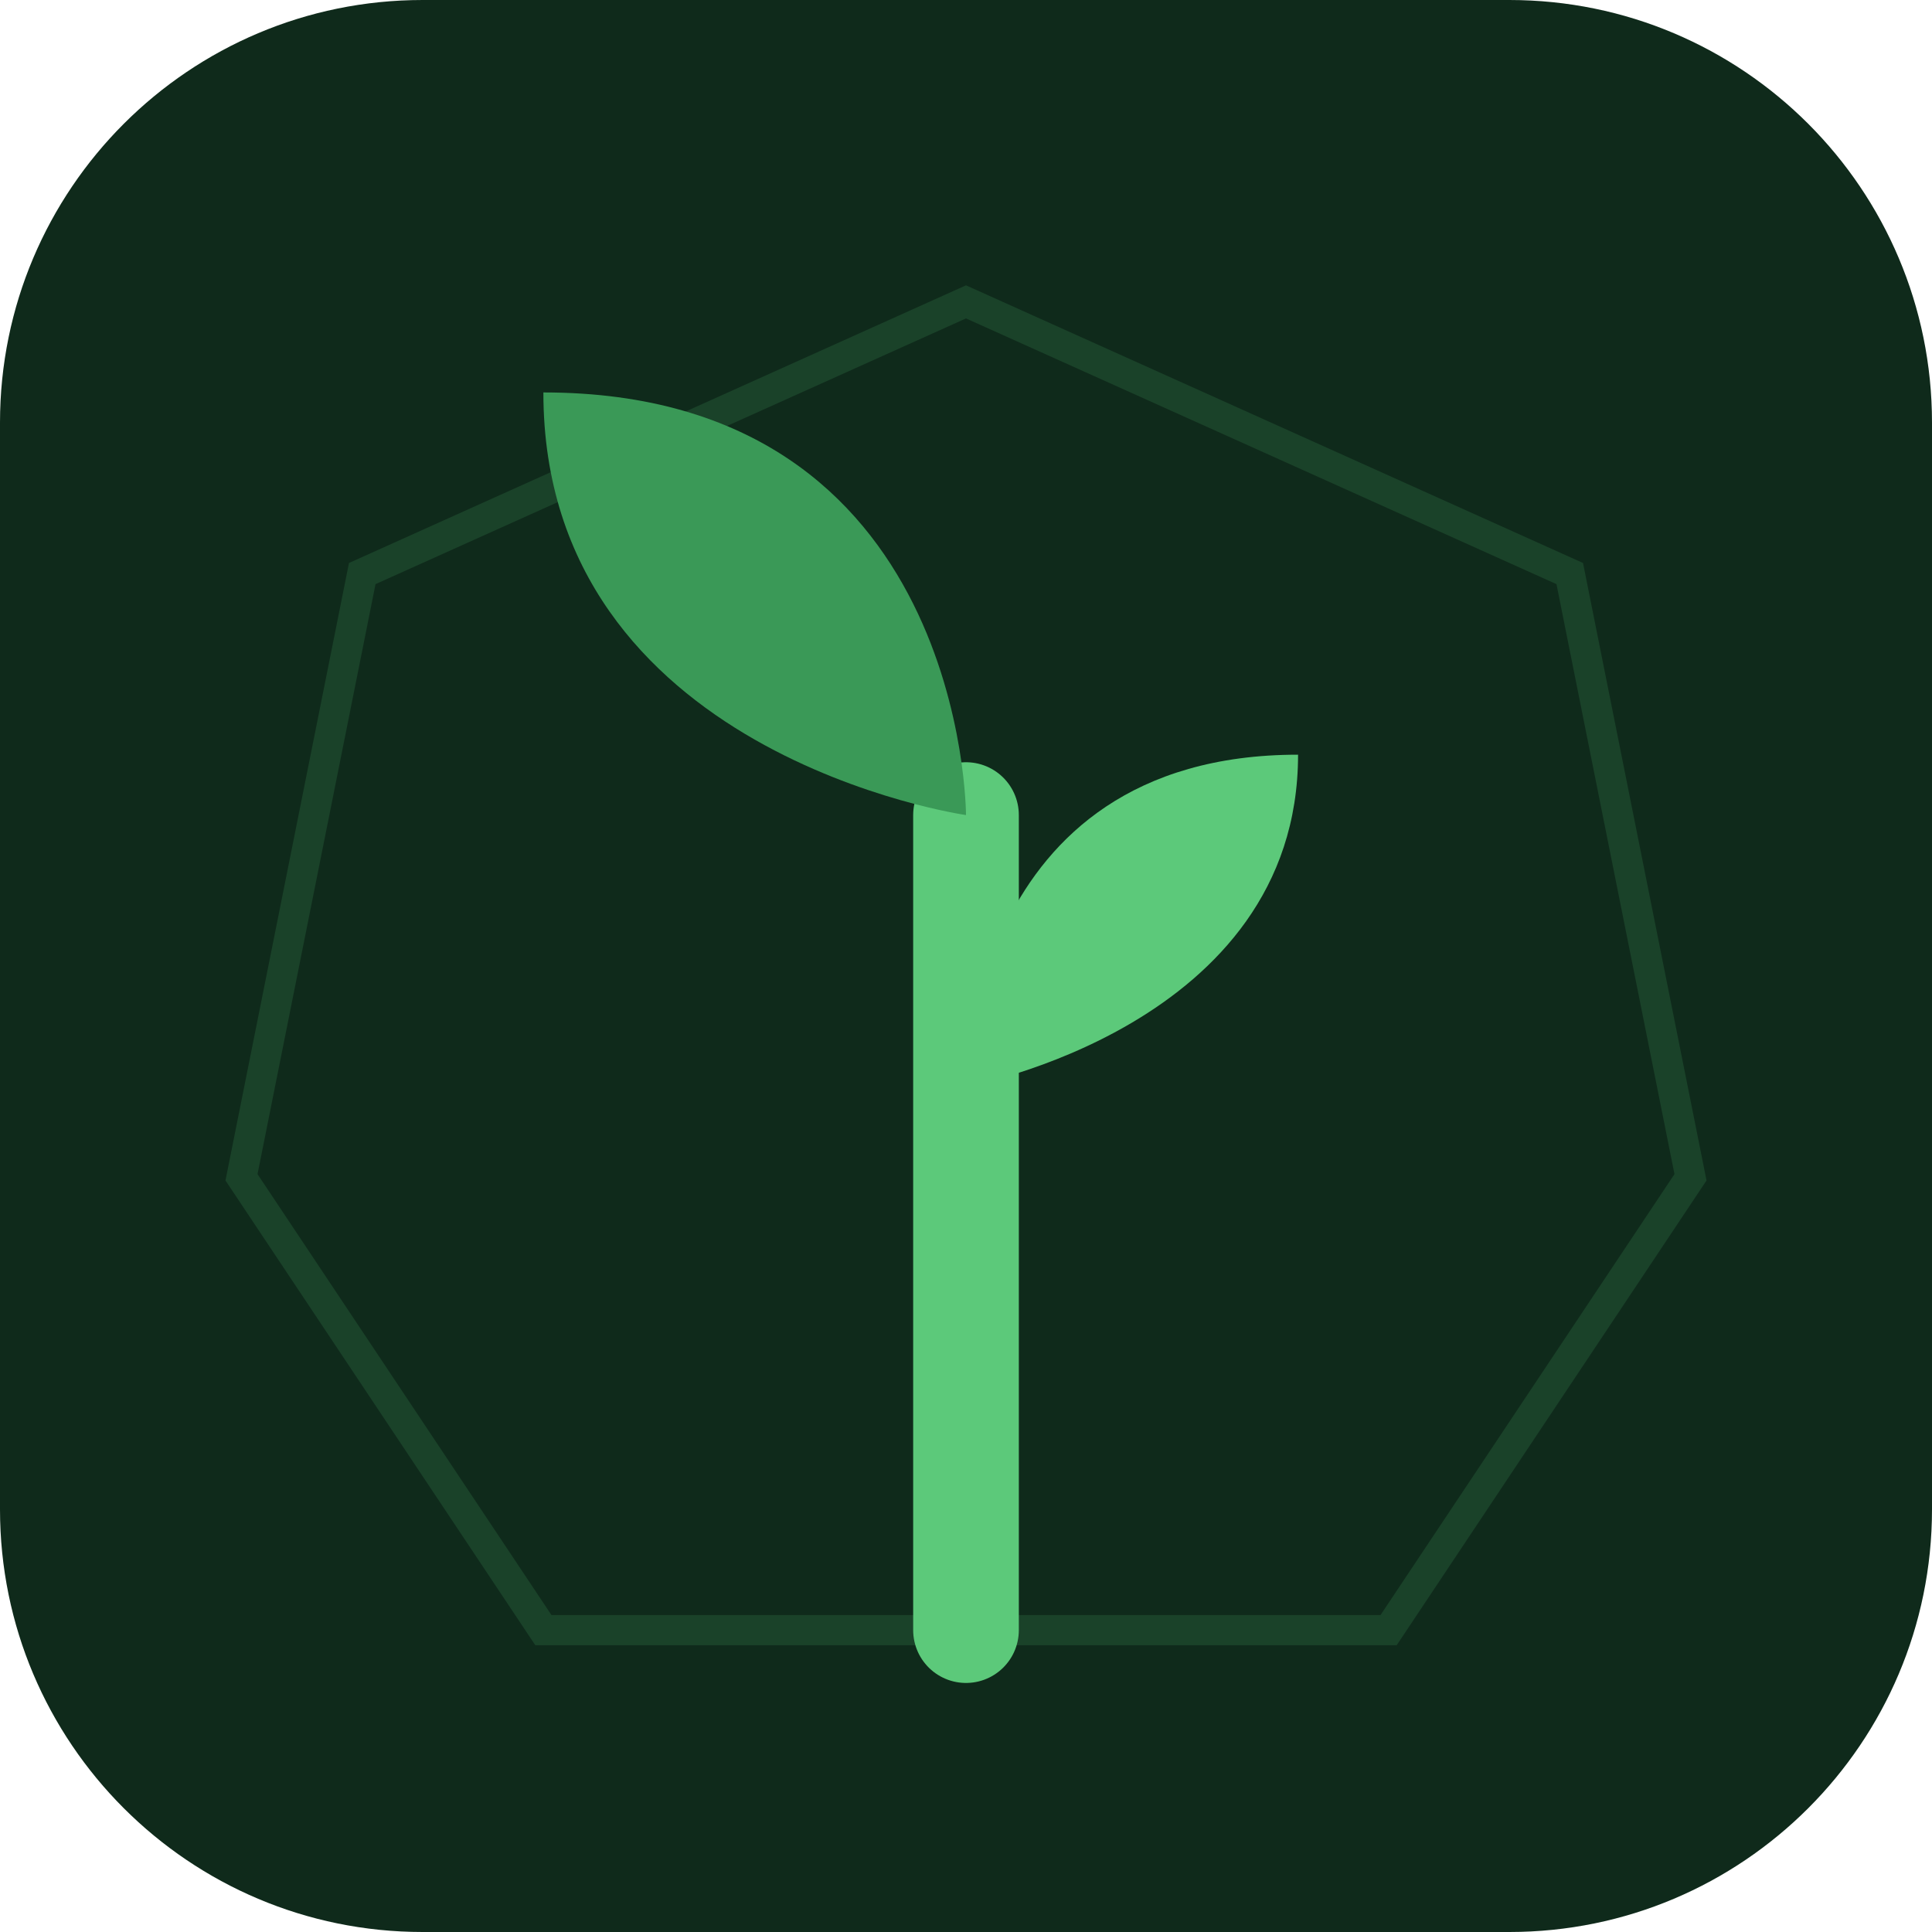
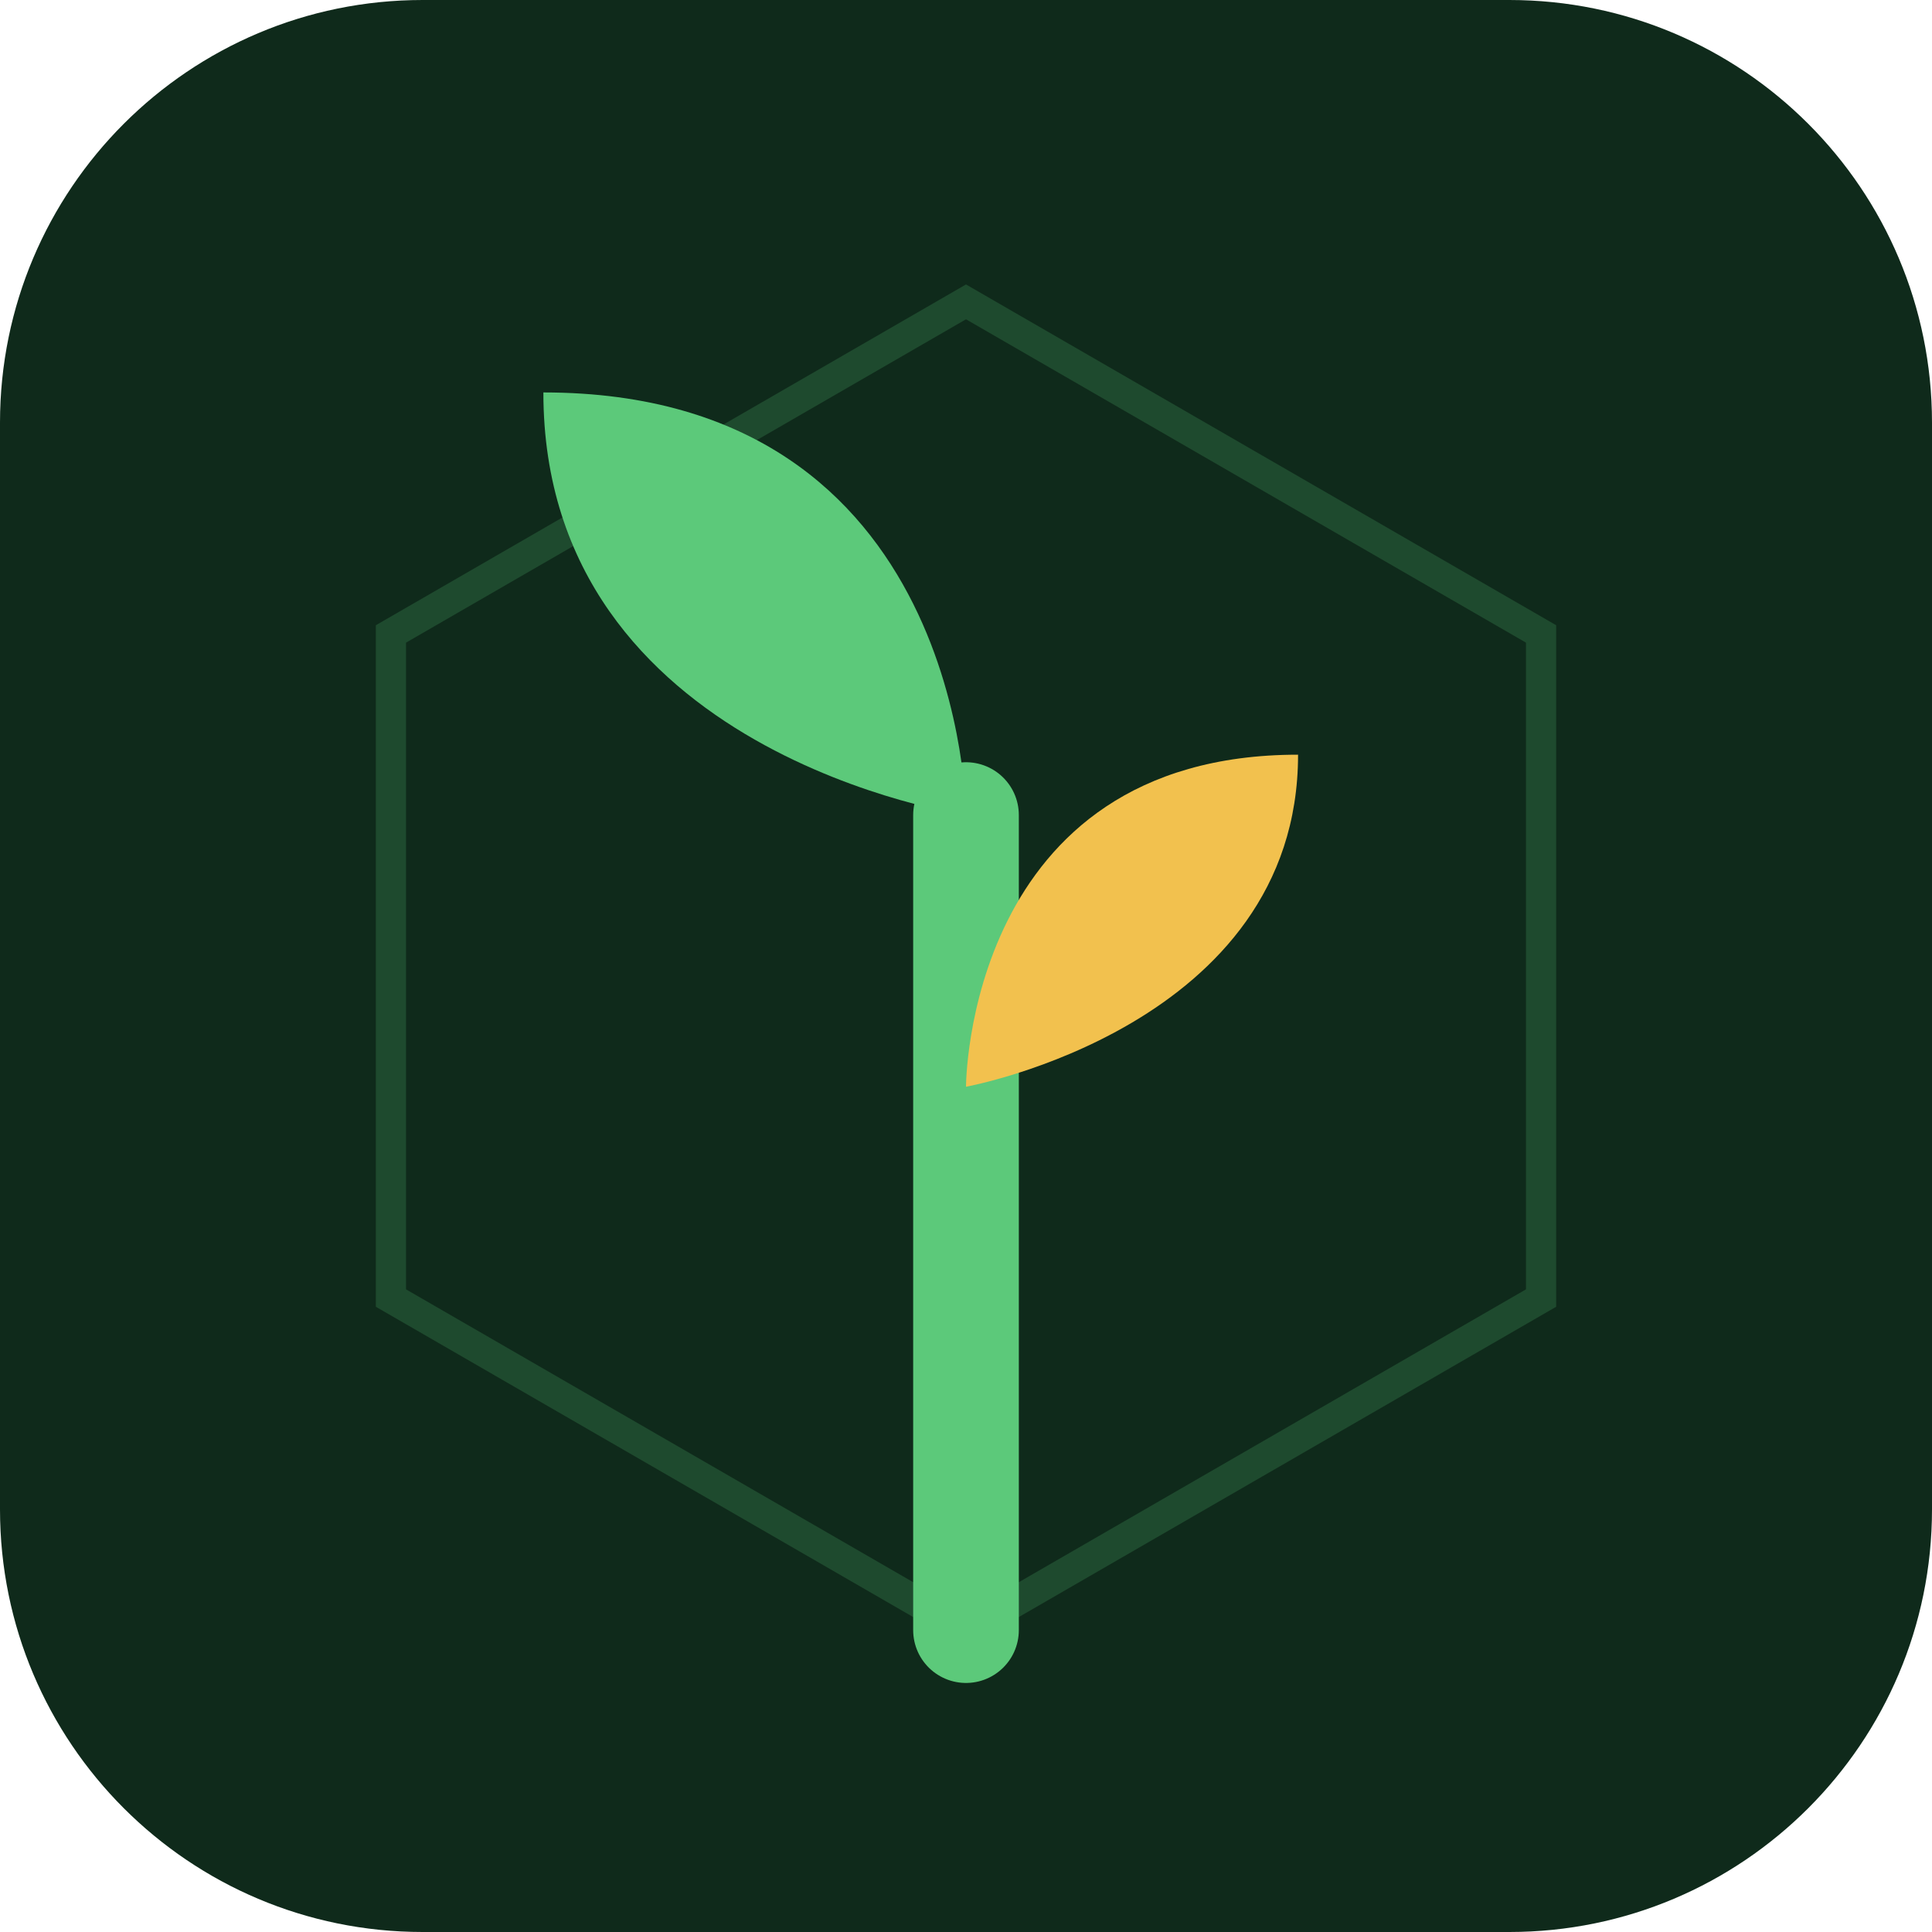
<svg xmlns="http://www.w3.org/2000/svg" viewBox="0 0 128 128">
  <rect width="128" height="128" rx="28" fill="#0f2a1b" />
-   <polygon points="64,20 104,38 112,78 92,108 36,108 16,78 24,38" fill="none" stroke="#5cc97a" stroke-width="2" stroke-opacity="0.15" />
+   <polygon points="64,20 102.1,42 102.1,86 64,108 25.9,86 25.9,42" fill="none" stroke="#5cc97a" stroke-width="2" stroke-opacity="0.2" />
  <path d="M64 108V54" stroke="#5cc97a" stroke-width="7" stroke-linecap="round" />
-   <path d="M64 54c0 0-28-4-28-28c28 0 28 28 28 28z" fill="#3a9957" />
-   <path d="M64 72c0 0 22-4 22-22c-22 0-22 22-22 22z" fill="#5cc97a" />
+   <path d="M64 54c0 0-28-4-28-28c28 0 28 28 28 28z" fill="#5cc97a" />
+   <path d="M64 72c0 0 22-4 22-22c-22 0-22 22-22 22z" fill="#f2c14e" />
</svg>
